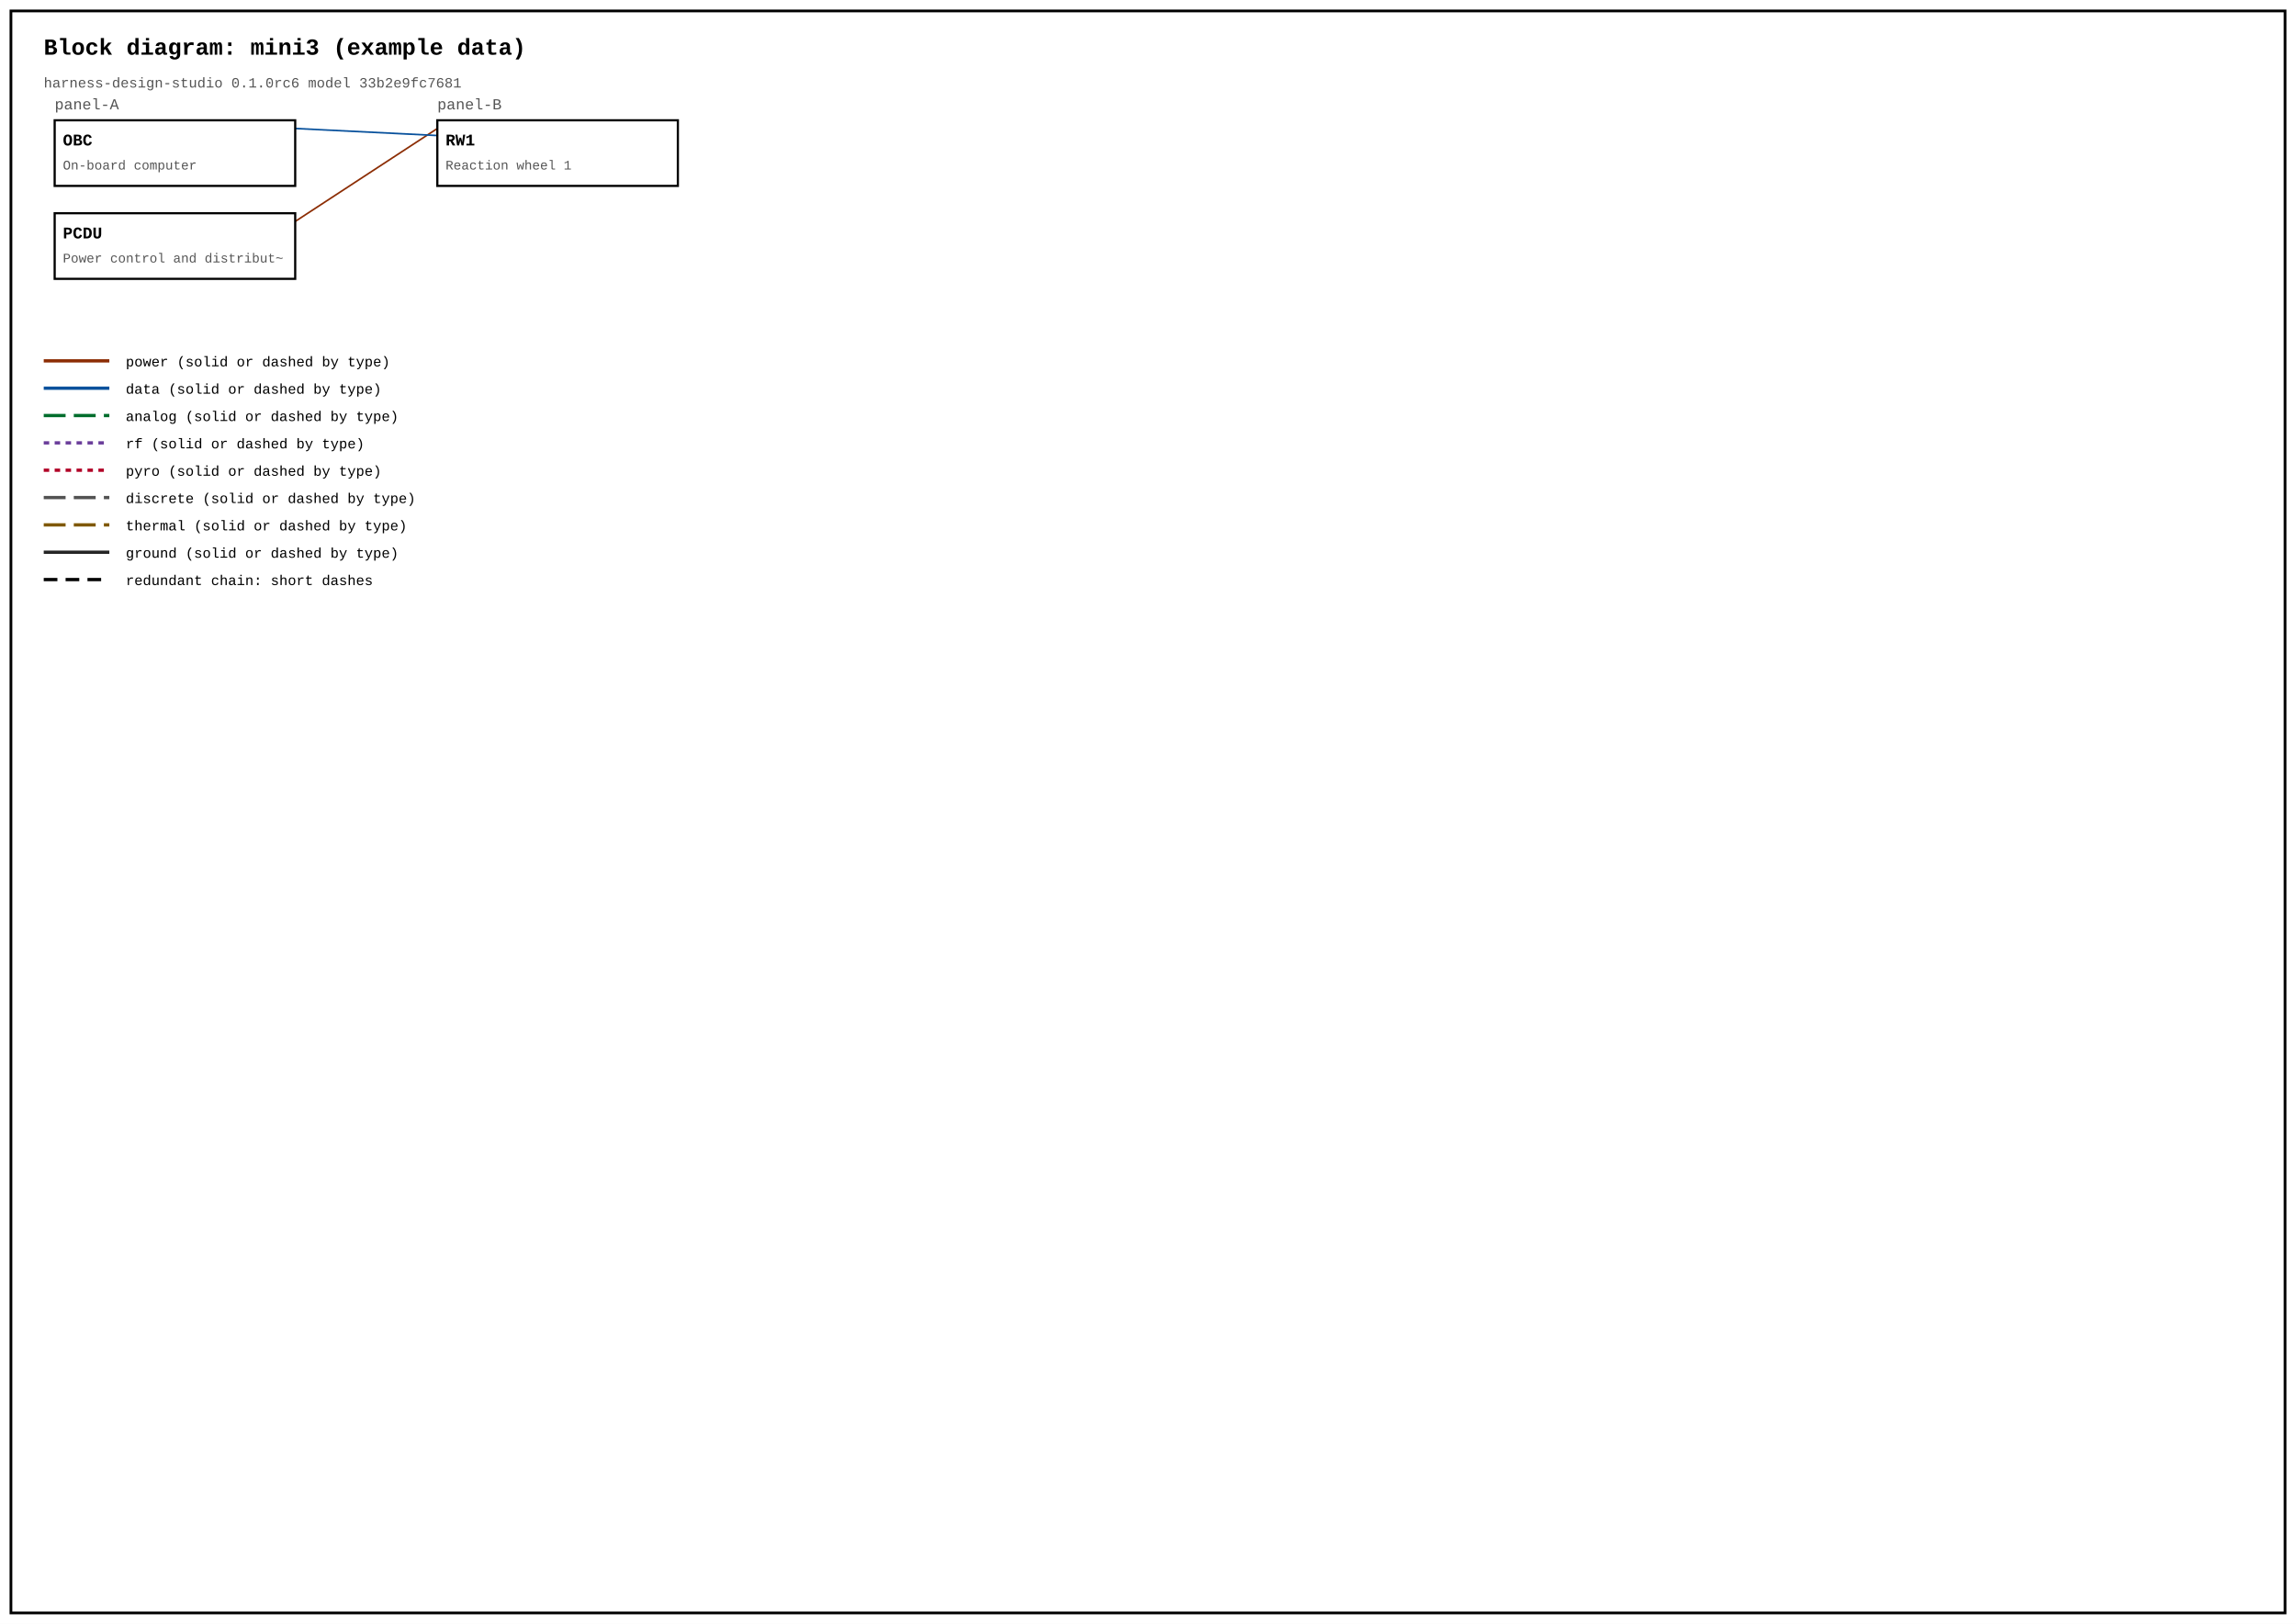
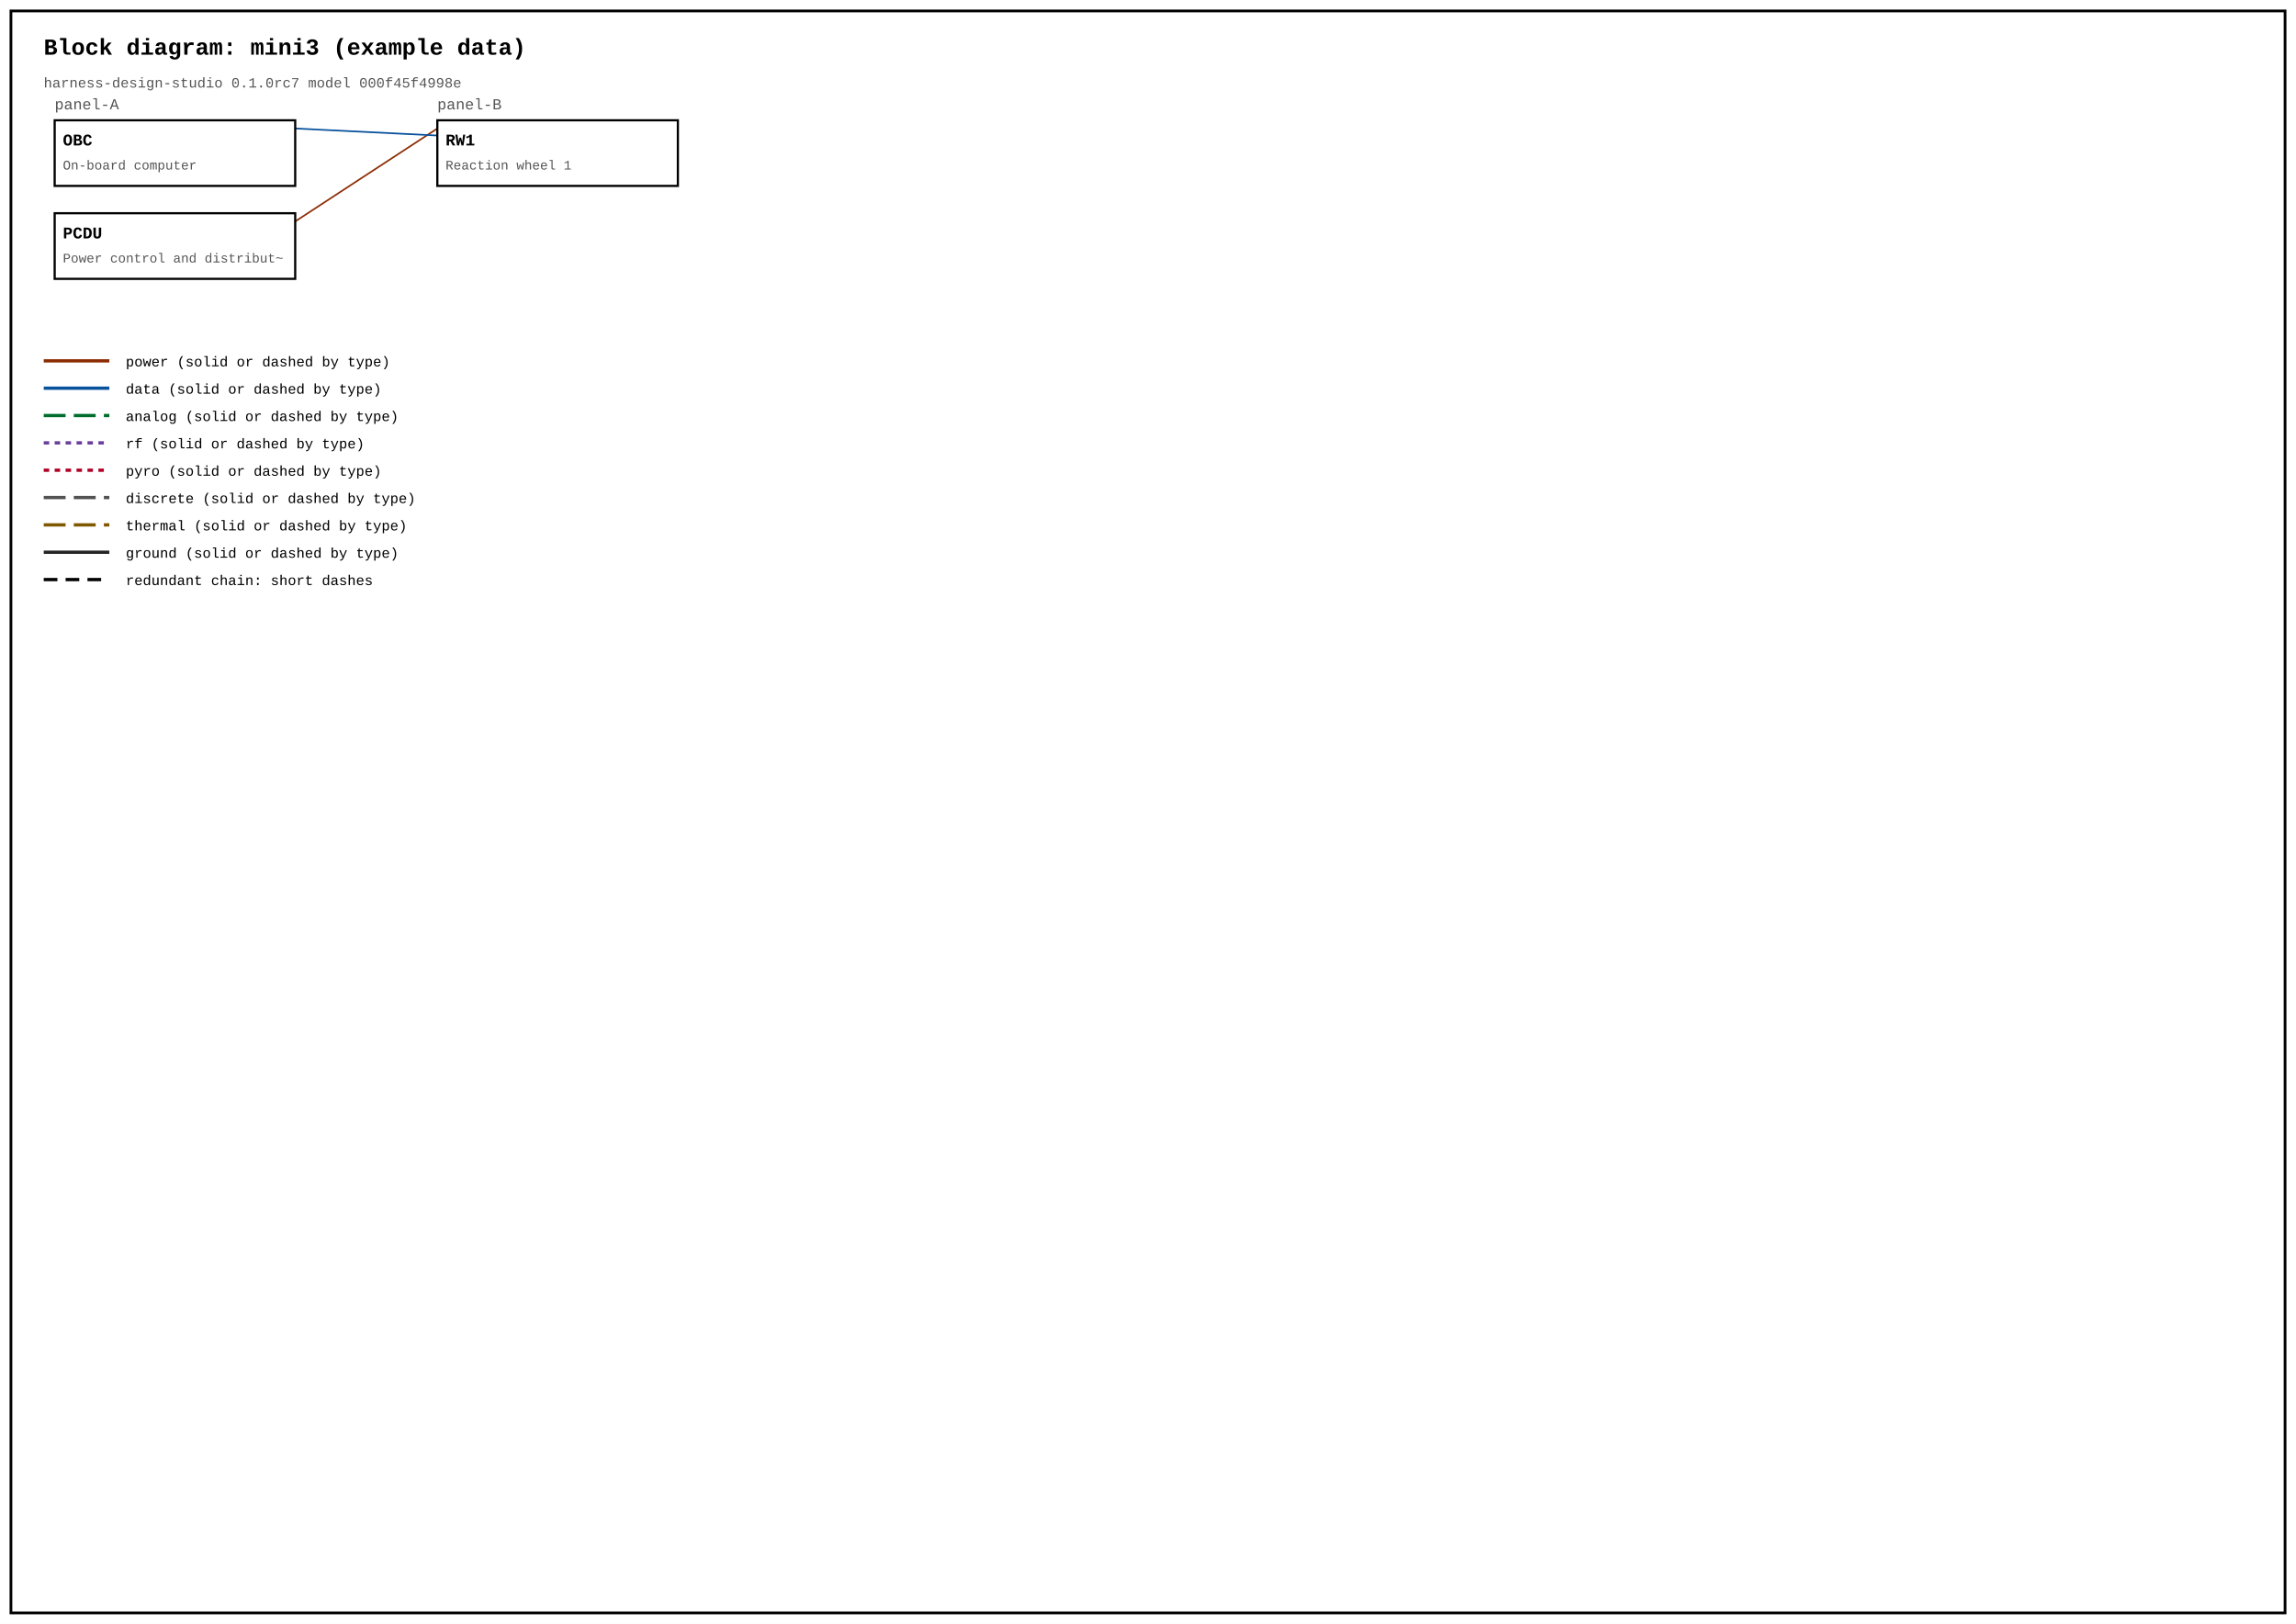
<svg xmlns="http://www.w3.org/2000/svg" width="420mm" height="297mm" viewBox="0 0 420 297" font-family="Courier New, Courier, monospace">
  <rect x="0" y="0" width="420" height="297" fill="#ffffff" />
  <rect x="2" y="2" width="416" height="293" fill="none" stroke="#000000" stroke-width="0.5" />
  <text x="8" y="10" font-size="4.2" font-weight="bold" text-anchor="start" fill="#000000">Block diagram: mini3 (example data)</text>
-   <text x="8" y="16" font-size="2.6" text-anchor="start" fill="#555555">harness-design-studio 0.1.0rc6 model 33b2e9fc7681</text>
+   <text x="8" y="16" font-size="2.6" text-anchor="start" fill="#555555">harness-design-studio 0.1.0rc7 model 000f45f4998e</text>
  <text x="10" y="20" font-size="2.8" text-anchor="start" fill="#555555">panel-A</text>
  <text x="80" y="20" font-size="2.8" text-anchor="start" fill="#555555">panel-B</text>
  <line x1="54" y1="40.5" x2="80" y2="23.5" stroke="#8c2d04" stroke-width="0.3" />
  <line x1="54" y1="23.5" x2="80" y2="24.786" stroke="#08519c" stroke-width="0.3" />
  <rect x="10" y="22" width="44" height="12" fill="#ffffff" stroke="#000000" stroke-width="0.4" />
  <text x="11.5" y="26.6" font-size="3" font-weight="bold" text-anchor="start" fill="#000000">OBC</text>
  <text x="11.5" y="31" font-size="2.4" text-anchor="start" fill="#555555">On-board computer</text>
  <rect x="10" y="39" width="44" height="12" fill="#ffffff" stroke="#000000" stroke-width="0.4" />
  <text x="11.5" y="43.6" font-size="3" font-weight="bold" text-anchor="start" fill="#000000">PCDU</text>
  <text x="11.5" y="48" font-size="2.4" text-anchor="start" fill="#555555">Power control and distribut~</text>
  <rect x="80" y="22" width="44" height="12" fill="#ffffff" stroke="#000000" stroke-width="0.4" />
  <text x="81.5" y="26.6" font-size="3" font-weight="bold" text-anchor="start" fill="#000000">RW1</text>
  <text x="81.5" y="31" font-size="2.4" text-anchor="start" fill="#555555">Reaction wheel 1</text>
  <line x1="8" y1="66" x2="20" y2="66" stroke="#8c2d04" stroke-width="0.6" />
  <text x="23" y="67" font-size="2.6" text-anchor="start" fill="#000000">power (solid or dashed by type)</text>
  <line x1="8" y1="71" x2="20" y2="71" stroke="#08519c" stroke-width="0.6" />
  <text x="23" y="72" font-size="2.6" text-anchor="start" fill="#000000">data (solid or dashed by type)</text>
  <line x1="8" y1="76" x2="20" y2="76" stroke="#006d2c" stroke-width="0.6" stroke-dasharray="4 1.5" />
  <text x="23" y="77" font-size="2.6" text-anchor="start" fill="#000000">analog (solid or dashed by type)</text>
  <line x1="8" y1="81" x2="20" y2="81" stroke="#6a3d9a" stroke-width="0.6" stroke-dasharray="1 1" />
  <text x="23" y="82" font-size="2.6" text-anchor="start" fill="#000000">rf (solid or dashed by type)</text>
  <line x1="8" y1="86" x2="20" y2="86" stroke="#b10026" stroke-width="0.6" stroke-dasharray="1 1" />
  <text x="23" y="87" font-size="2.6" text-anchor="start" fill="#000000">pyro (solid or dashed by type)</text>
  <line x1="8" y1="91" x2="20" y2="91" stroke="#525252" stroke-width="0.6" stroke-dasharray="4 1.5" />
  <text x="23" y="92" font-size="2.6" text-anchor="start" fill="#000000">discrete (solid or dashed by type)</text>
  <line x1="8" y1="96" x2="20" y2="96" stroke="#7f5800" stroke-width="0.6" stroke-dasharray="4 1.5" />
  <text x="23" y="97" font-size="2.6" text-anchor="start" fill="#000000">thermal (solid or dashed by type)</text>
  <line x1="8" y1="101" x2="20" y2="101" stroke="#252525" stroke-width="0.6" />
  <text x="23" y="102" font-size="2.6" text-anchor="start" fill="#000000">ground (solid or dashed by type)</text>
  <line x1="8" y1="106" x2="20" y2="106" stroke="#000000" stroke-width="0.6" stroke-dasharray="2.5 1.5" />
  <text x="23" y="107" font-size="2.6" text-anchor="start" fill="#000000">redundant chain: short dashes</text>
</svg>
